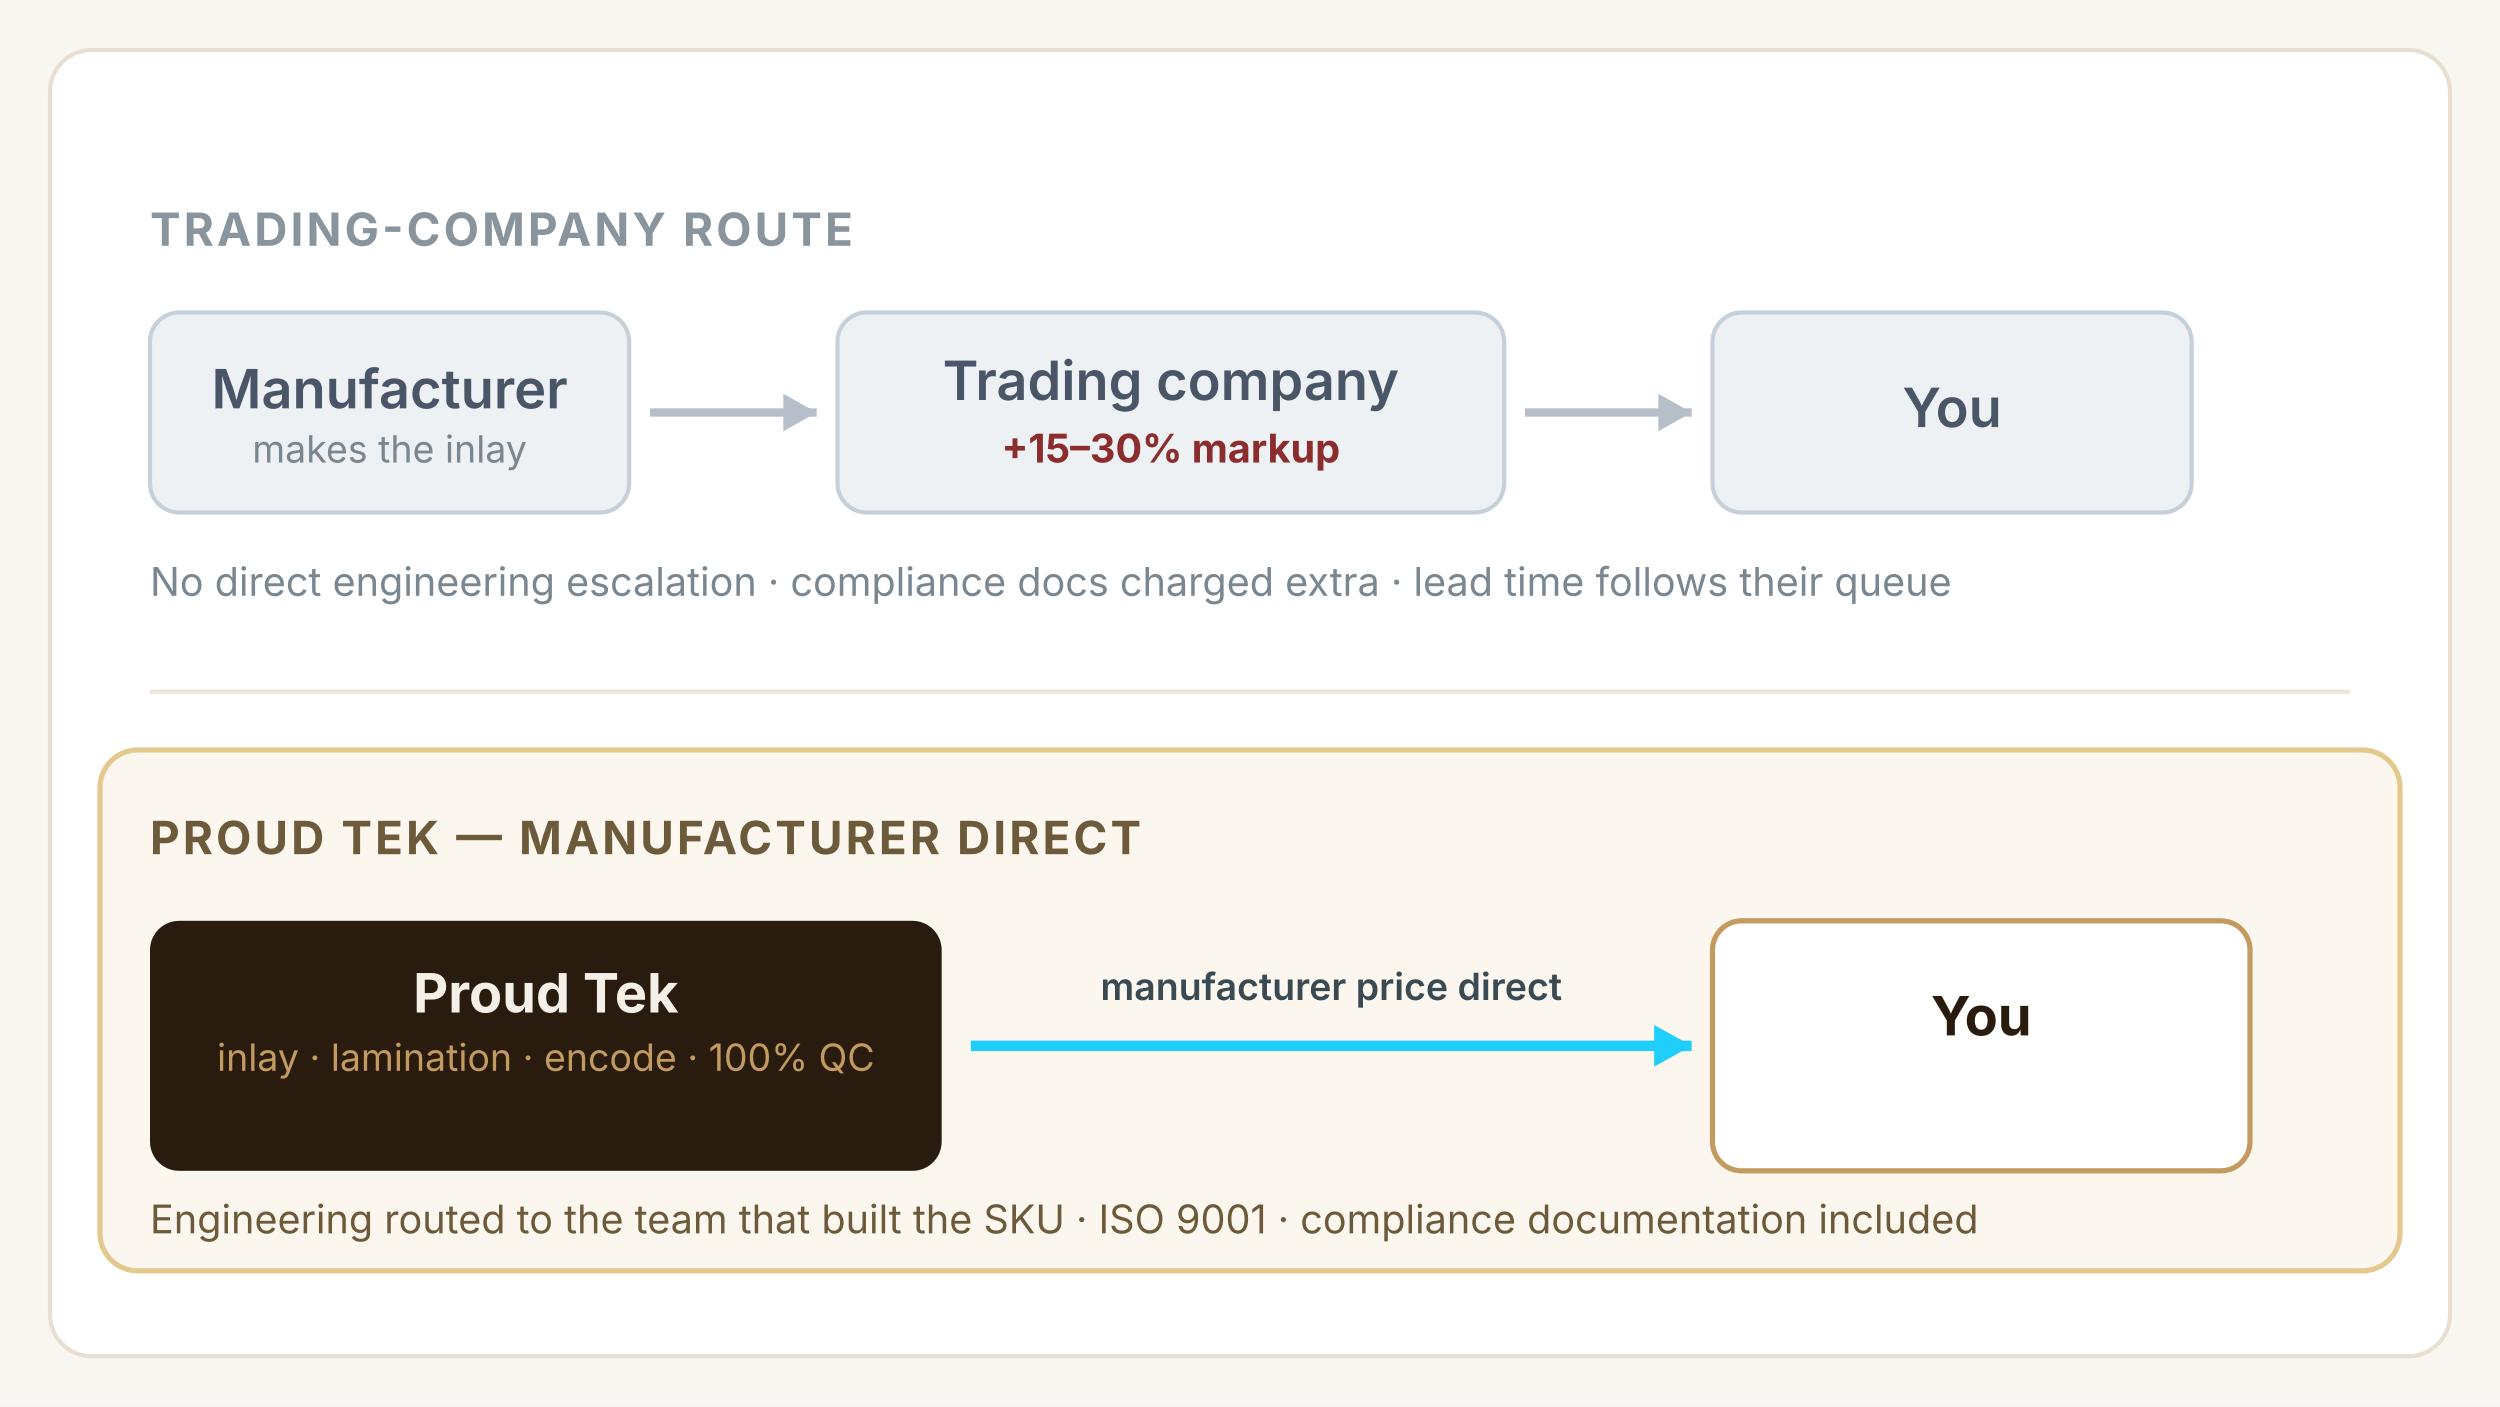
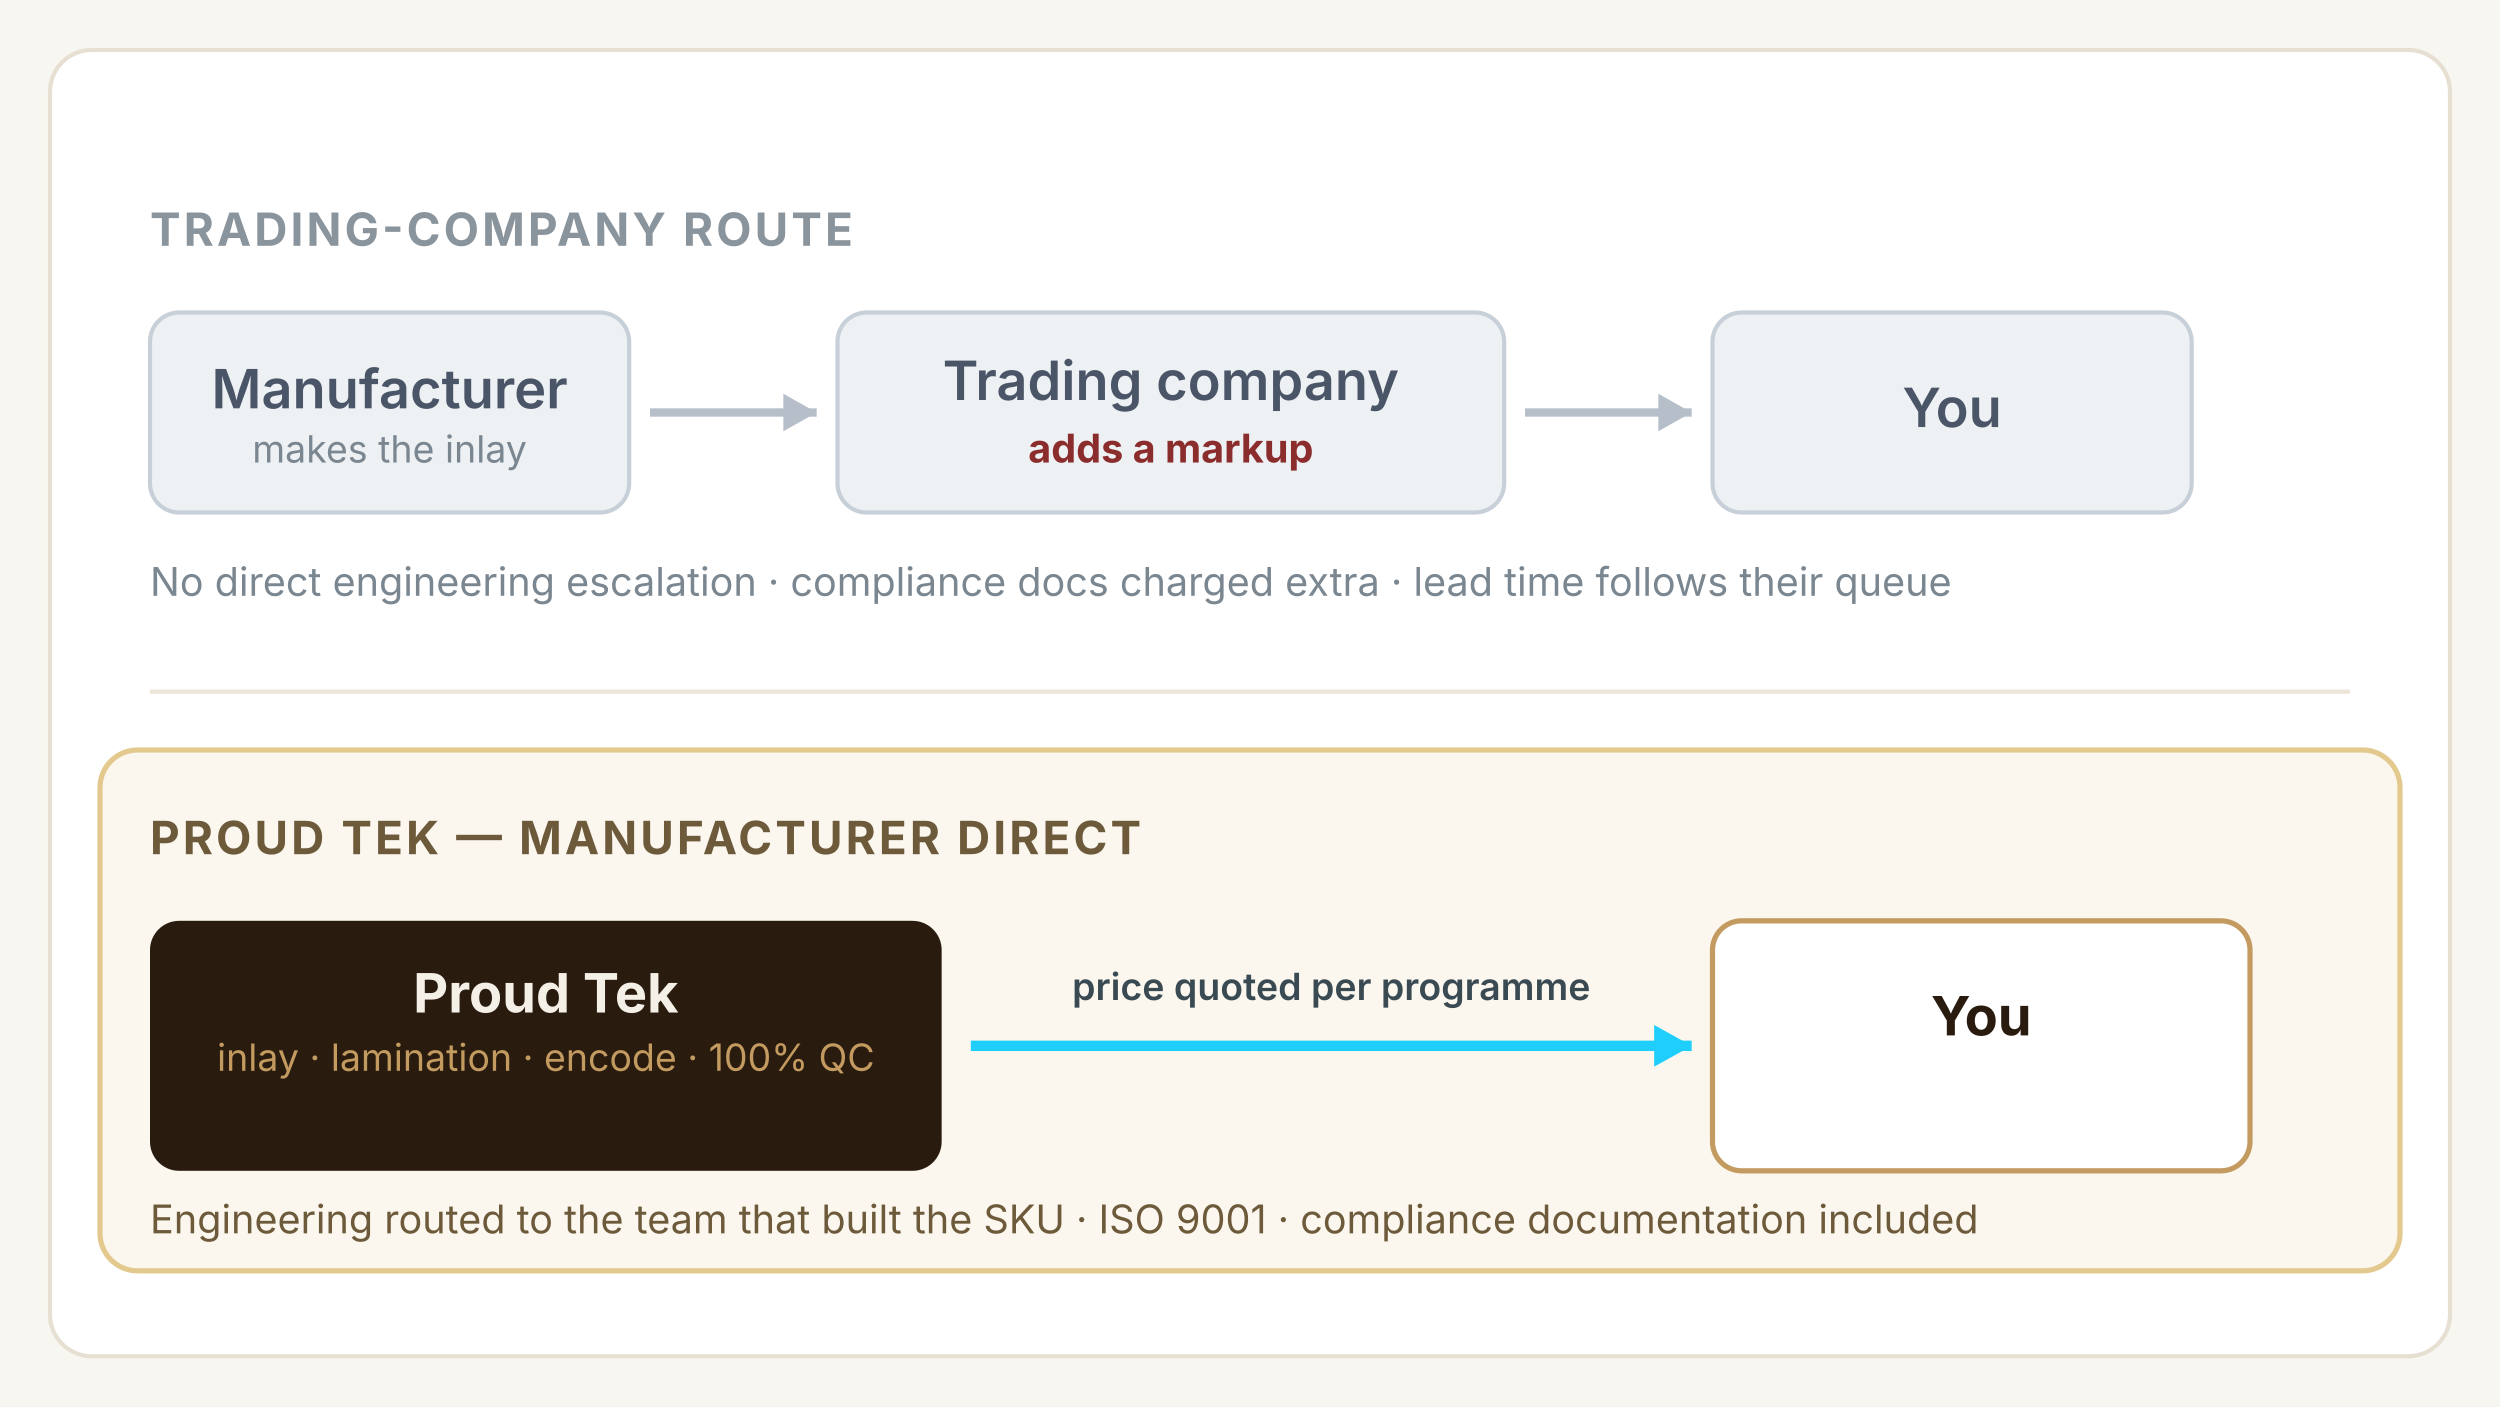
<svg xmlns="http://www.w3.org/2000/svg" viewBox="0 0 1200 675" role="img" aria-labelledby="scTitle scDesc" font-family="Inter, -apple-system, BlinkMacSystemFont, 'Segoe UI', Roboto, sans-serif">
  <rect width="1200" height="675" fill="#f8f6f1" />
  <rect x="24" y="24" width="1152" height="627" rx="20" fill="#ffffff" stroke="#e6dfd2" stroke-width="2" />
  <text x="72" y="118" font-size="22" font-weight="700" letter-spacing="1.5" fill="#8a949c">TRADING-COMPANY ROUTE</text>
  <rect x="72" y="150" width="230" height="96" rx="14" fill="#eef1f4" stroke="#c7cfd8" stroke-width="2" />
  <text x="187" y="196" text-anchor="middle" font-size="26" font-weight="600" fill="#4a5568">Manufacturer</text>
  <text x="187" y="222" text-anchor="middle" font-size="18" fill="#7a8690">makes the inlay</text>
  <line x1="312" y1="198" x2="392" y2="198" stroke="#b6bfc9" stroke-width="4" />
  <path d="M392 198 l-16 -9 v18 z" fill="#b6bfc9" />
  <rect x="402" y="150" width="320" height="96" rx="14" fill="#eef1f4" stroke="#c7cfd8" stroke-width="2" />
  <text x="562" y="192" text-anchor="middle" font-size="26" font-weight="600" fill="#4a5568">Trading company</text>
-   <text x="562" y="222" text-anchor="middle" font-size="19" font-weight="700" fill="#8b2d2d">+15–30% markup</text>
+   <text x="562" y="222" text-anchor="middle" font-size="19" font-weight="700" fill="#8b2d2d">adds a markup</text>
  <line x1="732" y1="198" x2="812" y2="198" stroke="#b6bfc9" stroke-width="4" />
  <path d="M812 198 l-16 -9 v18 z" fill="#b6bfc9" />
  <rect x="822" y="150" width="230" height="96" rx="14" fill="#eef1f4" stroke="#c7cfd8" stroke-width="2" />
  <text x="937" y="205" text-anchor="middle" font-size="26" font-weight="600" fill="#4a5568">You</text>
  <text x="72" y="286" font-size="19" fill="#7a8690">No direct engineering escalation  ·  compliance docs charged extra  ·  lead time follows their queue</text>
  <line x1="72" y1="332" x2="1128" y2="332" stroke="#ece5d8" stroke-width="2" />
  <rect x="48" y="360" width="1104" height="250" rx="18" fill="#fbf7ef" stroke="#e4c98f" stroke-width="2.5" />
  <text x="72" y="410" font-size="22" font-weight="700" letter-spacing="1.5" fill="#6d5a3a">PROUD TEK — MANUFACTURER DIRECT</text>
  <rect x="72" y="442" width="380" height="120" rx="14" fill="#291c0e" />
  <text x="262" y="486" text-anchor="middle" font-size="26" font-weight="700" fill="#f4efe7">Proud Tek</text>
  <text x="262" y="514" text-anchor="middle" font-size="18" fill="#c39a5f">inlay · lamination · encode · 100% QC</text>
  <line x1="466" y1="502" x2="812" y2="502" stroke="#1fcefb" stroke-width="5" />
  <path d="M812 502 l-18 -10 v20 z" fill="#1fcefb" />
-   <text x="639" y="480" text-anchor="middle" font-size="18" font-weight="600" fill="#3a4a52">manufacturer price direct</text>
+   <text x="639" y="480" text-anchor="middle" font-size="18" font-weight="600" fill="#3a4a52">price quoted per programme</text>
  <rect x="822" y="442" width="258" height="120" rx="14" fill="#ffffff" stroke="#c39a5f" stroke-width="2.5" />
  <text x="951" y="497" text-anchor="middle" font-size="26" font-weight="700" fill="#291c0e">You</text>
  <text x="72" y="592" font-size="19" fill="#6d5a3a">Engineering routed to the team that built the SKU  ·  ISO 9001  ·  compliance documentation included</text>
</svg>
